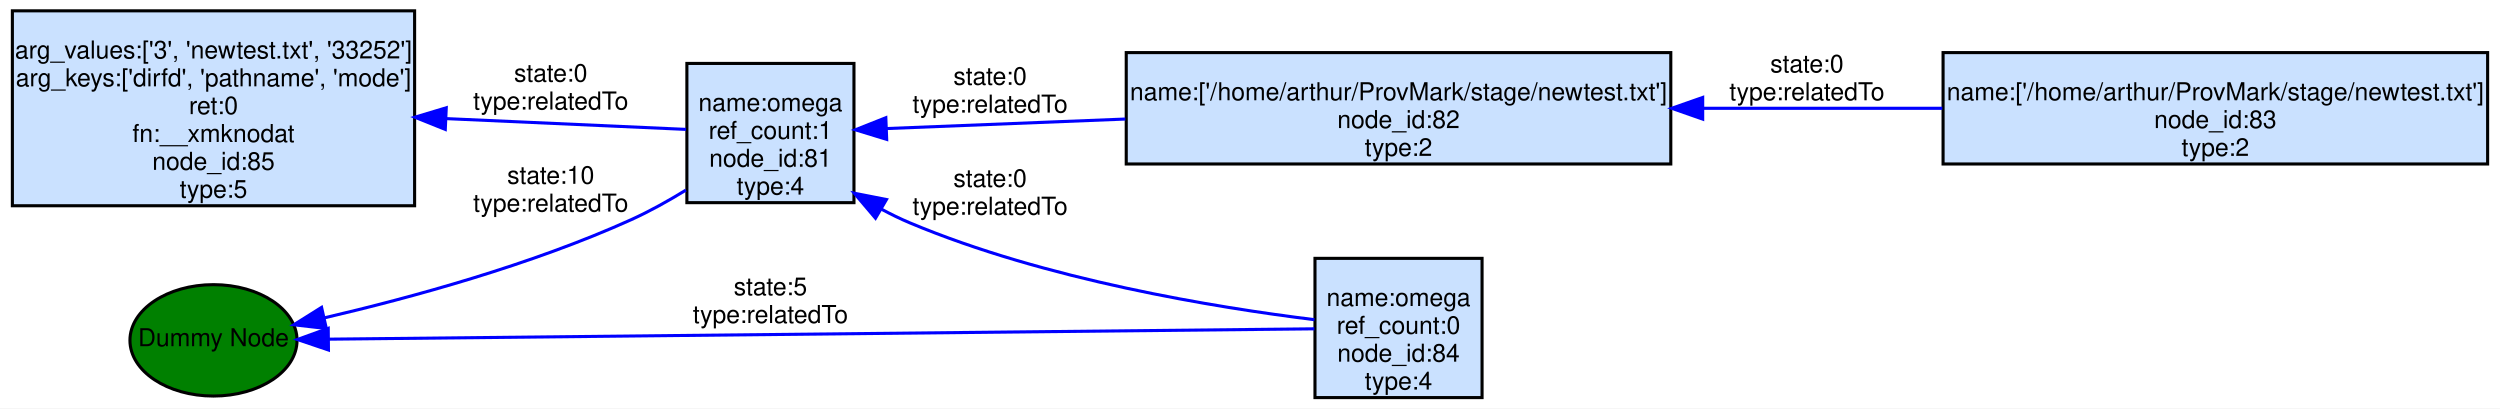
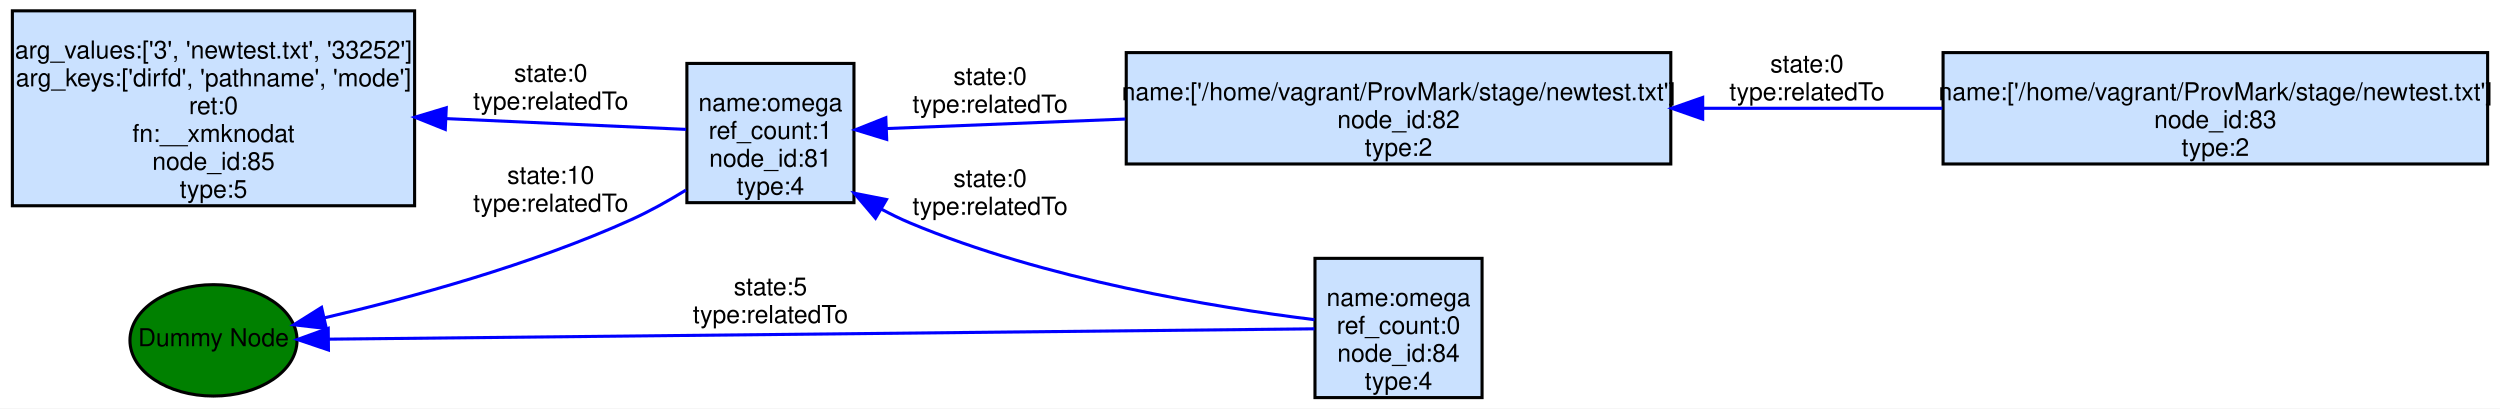
<svg xmlns="http://www.w3.org/2000/svg" width="808pt" height="132pt" viewBox="0.00 0.00 808.00 132.00">
  <g id="graph0" class="graph" transform="scale(1 1) rotate(0) translate(4 128)">
    <polygon fill="white" stroke="none" points="-4,4 -4,-128 804,-128 804,4 -4,4" />
    <g id="node1" class="node">
      <polygon fill="#cae1ff" stroke="black" points="536,-111 360,-111 360,-75 536,-75 536,-111" />
-       <text text-anchor="middle" x="448" y="-95.6" font-family="Helvetica,sans-Serif" font-size="8.00">name:['/home/arthur/ProvMark/stage/newtest.txt']</text>
+       <text text-anchor="middle" x="448" y="-95.6" font-family="Helvetica,sans-Serif" font-size="8.00">name:['/home/vagrant/ProvMark/stage/newtest.txt']</text>
      <text text-anchor="middle" x="448" y="-86.6" font-family="Helvetica,sans-Serif" font-size="8.00">node_id:82</text>
      <text text-anchor="middle" x="448" y="-77.6" font-family="Helvetica,sans-Serif" font-size="8.00">type:2</text>
    </g>
    <g id="node5" class="node">
      <polygon fill="#cae1ff" stroke="black" points="272,-107.5 218,-107.5 218,-62.5 272,-62.5 272,-107.5" />
      <text text-anchor="middle" x="245" y="-92.1" font-family="Helvetica,sans-Serif" font-size="8.00">name:omega</text>
      <text text-anchor="middle" x="245" y="-83.1" font-family="Helvetica,sans-Serif" font-size="8.00">ref_count:1</text>
      <text text-anchor="middle" x="245" y="-74.1" font-family="Helvetica,sans-Serif" font-size="8.00">node_id:81</text>
      <text text-anchor="middle" x="245" y="-65.1" font-family="Helvetica,sans-Serif" font-size="8.00">type:4</text>
    </g>
    <g id="edge4" class="edge">
      <path fill="none" stroke="blue" d="M359.715,-89.526C332.583,-88.446 304.144,-87.314 282.492,-86.452" />
      <polygon fill="blue" stroke="blue" points="282.576,-82.953 272.444,-86.052 282.297,-89.948 282.576,-82.953" />
      <text text-anchor="middle" x="316" y="-100.6" font-family="Helvetica,sans-Serif" font-size="8.00">state:0</text>
      <text text-anchor="middle" x="316" y="-91.6" font-family="Helvetica,sans-Serif" font-size="8.00">type:relatedTo</text>
    </g>
    <g id="node2" class="node">
      <polygon fill="#cae1ff" stroke="black" points="130,-124.5 0,-124.5 0,-61.5 130,-61.5 130,-124.5" />
      <text text-anchor="middle" x="65" y="-109.1" font-family="Helvetica,sans-Serif" font-size="8.00">arg_values:['3', 'newtest.txt', '33252']</text>
      <text text-anchor="middle" x="65" y="-100.1" font-family="Helvetica,sans-Serif" font-size="8.00">arg_keys:['dirfd', 'pathname', 'mode']</text>
      <text text-anchor="middle" x="65" y="-91.1" font-family="Helvetica,sans-Serif" font-size="8.00">ret:0</text>
      <text text-anchor="middle" x="65" y="-82.1" font-family="Helvetica,sans-Serif" font-size="8.00">fn:__xmknodat</text>
      <text text-anchor="middle" x="65" y="-73.1" font-family="Helvetica,sans-Serif" font-size="8.00">node_id:85</text>
      <text text-anchor="middle" x="65" y="-64.1" font-family="Helvetica,sans-Serif" font-size="8.00">type:5</text>
    </g>
    <g id="node3" class="node">
      <polygon fill="#cae1ff" stroke="black" points="800,-111 624,-111 624,-75 800,-75 800,-111" />
-       <text text-anchor="middle" x="712" y="-95.6" font-family="Helvetica,sans-Serif" font-size="8.00">name:['/home/arthur/ProvMark/stage/newtest.txt']</text>
+       <text text-anchor="middle" x="712" y="-95.6" font-family="Helvetica,sans-Serif" font-size="8.00">name:['/home/vagrant/ProvMark/stage/newtest.txt']</text>
      <text text-anchor="middle" x="712" y="-86.6" font-family="Helvetica,sans-Serif" font-size="8.00">node_id:83</text>
      <text text-anchor="middle" x="712" y="-77.6" font-family="Helvetica,sans-Serif" font-size="8.00">type:2</text>
    </g>
    <g id="edge5" class="edge">
      <path fill="none" stroke="blue" d="M623.758,-93C598.92,-93 571.712,-93 546.316,-93" />
      <polygon fill="blue" stroke="blue" points="546.308,-89.5 536.308,-93 546.308,-96.5 546.308,-89.5" />
      <text text-anchor="middle" x="580" y="-104.6" font-family="Helvetica,sans-Serif" font-size="8.00">state:0</text>
      <text text-anchor="middle" x="580" y="-95.6" font-family="Helvetica,sans-Serif" font-size="8.00">type:relatedTo</text>
    </g>
    <g id="node4" class="node">
      <polygon fill="#cae1ff" stroke="black" points="475,-44.5 421,-44.5 421,0.5 475,0.5 475,-44.5" />
      <text text-anchor="middle" x="448" y="-29.1" font-family="Helvetica,sans-Serif" font-size="8.00">name:omega</text>
      <text text-anchor="middle" x="448" y="-20.1" font-family="Helvetica,sans-Serif" font-size="8.00">ref_count:0</text>
      <text text-anchor="middle" x="448" y="-11.1" font-family="Helvetica,sans-Serif" font-size="8.00">node_id:84</text>
      <text text-anchor="middle" x="448" y="-2.1" font-family="Helvetica,sans-Serif" font-size="8.00">type:4</text>
    </g>
    <g id="edge2" class="edge">
      <path fill="none" stroke="blue" d="M420.828,-24.677C388.921,-28.608 333.834,-37.571 290,-56 286.964,-57.276 283.912,-58.767 280.908,-60.387" />
      <polygon fill="blue" stroke="blue" points="278.962,-57.471 272.106,-65.548 282.502,-63.51 278.962,-57.471" />
      <text text-anchor="middle" x="316" y="-67.6" font-family="Helvetica,sans-Serif" font-size="8.00">state:0</text>
      <text text-anchor="middle" x="316" y="-58.6" font-family="Helvetica,sans-Serif" font-size="8.00">type:relatedTo</text>
    </g>
    <g id="node6" class="node">
      <ellipse fill="green" stroke="black" cx="65" cy="-18" rx="27" ry="18" />
      <text text-anchor="middle" x="65" y="-16.1" font-family="Helvetica,sans-Serif" font-size="8.00">Dummy Node</text>
    </g>
    <g id="edge3" class="edge">
      <path fill="none" stroke="blue" d="M420.812,-21.725C354.256,-21.026 178.501,-19.181 102.203,-18.38" />
      <polygon fill="blue" stroke="blue" points="102.155,-14.88 92.118,-18.274 102.081,-21.879 102.155,-14.88" />
      <text text-anchor="middle" x="245" y="-32.6" font-family="Helvetica,sans-Serif" font-size="8.00">state:5</text>
      <text text-anchor="middle" x="245" y="-23.6" font-family="Helvetica,sans-Serif" font-size="8.00">type:relatedTo</text>
    </g>
    <g id="edge1" class="edge">
      <path fill="none" stroke="blue" d="M217.735,-86.18C197.237,-87.102 167.704,-88.429 140.131,-89.668" />
      <polygon fill="blue" stroke="blue" points="139.914,-86.174 130.081,-90.12 140.228,-93.167 139.914,-86.174" />
      <text text-anchor="middle" x="174" y="-101.6" font-family="Helvetica,sans-Serif" font-size="8.00">state:0</text>
      <text text-anchor="middle" x="174" y="-92.6" font-family="Helvetica,sans-Serif" font-size="8.00">type:relatedTo</text>
    </g>
    <g id="edge6" class="edge">
      <path fill="none" stroke="blue" d="M217.688,-66.564C212.018,-63.079 205.939,-59.688 200,-57 167.704,-42.384 128.555,-31.736 100.935,-25.294" />
      <polygon fill="blue" stroke="blue" points="101.478,-21.829 90.952,-23.032 99.931,-28.656 101.478,-21.829" />
      <text text-anchor="middle" x="174" y="-68.6" font-family="Helvetica,sans-Serif" font-size="8.00">state:10</text>
      <text text-anchor="middle" x="174" y="-59.6" font-family="Helvetica,sans-Serif" font-size="8.00">type:relatedTo</text>
    </g>
  </g>
</svg>
